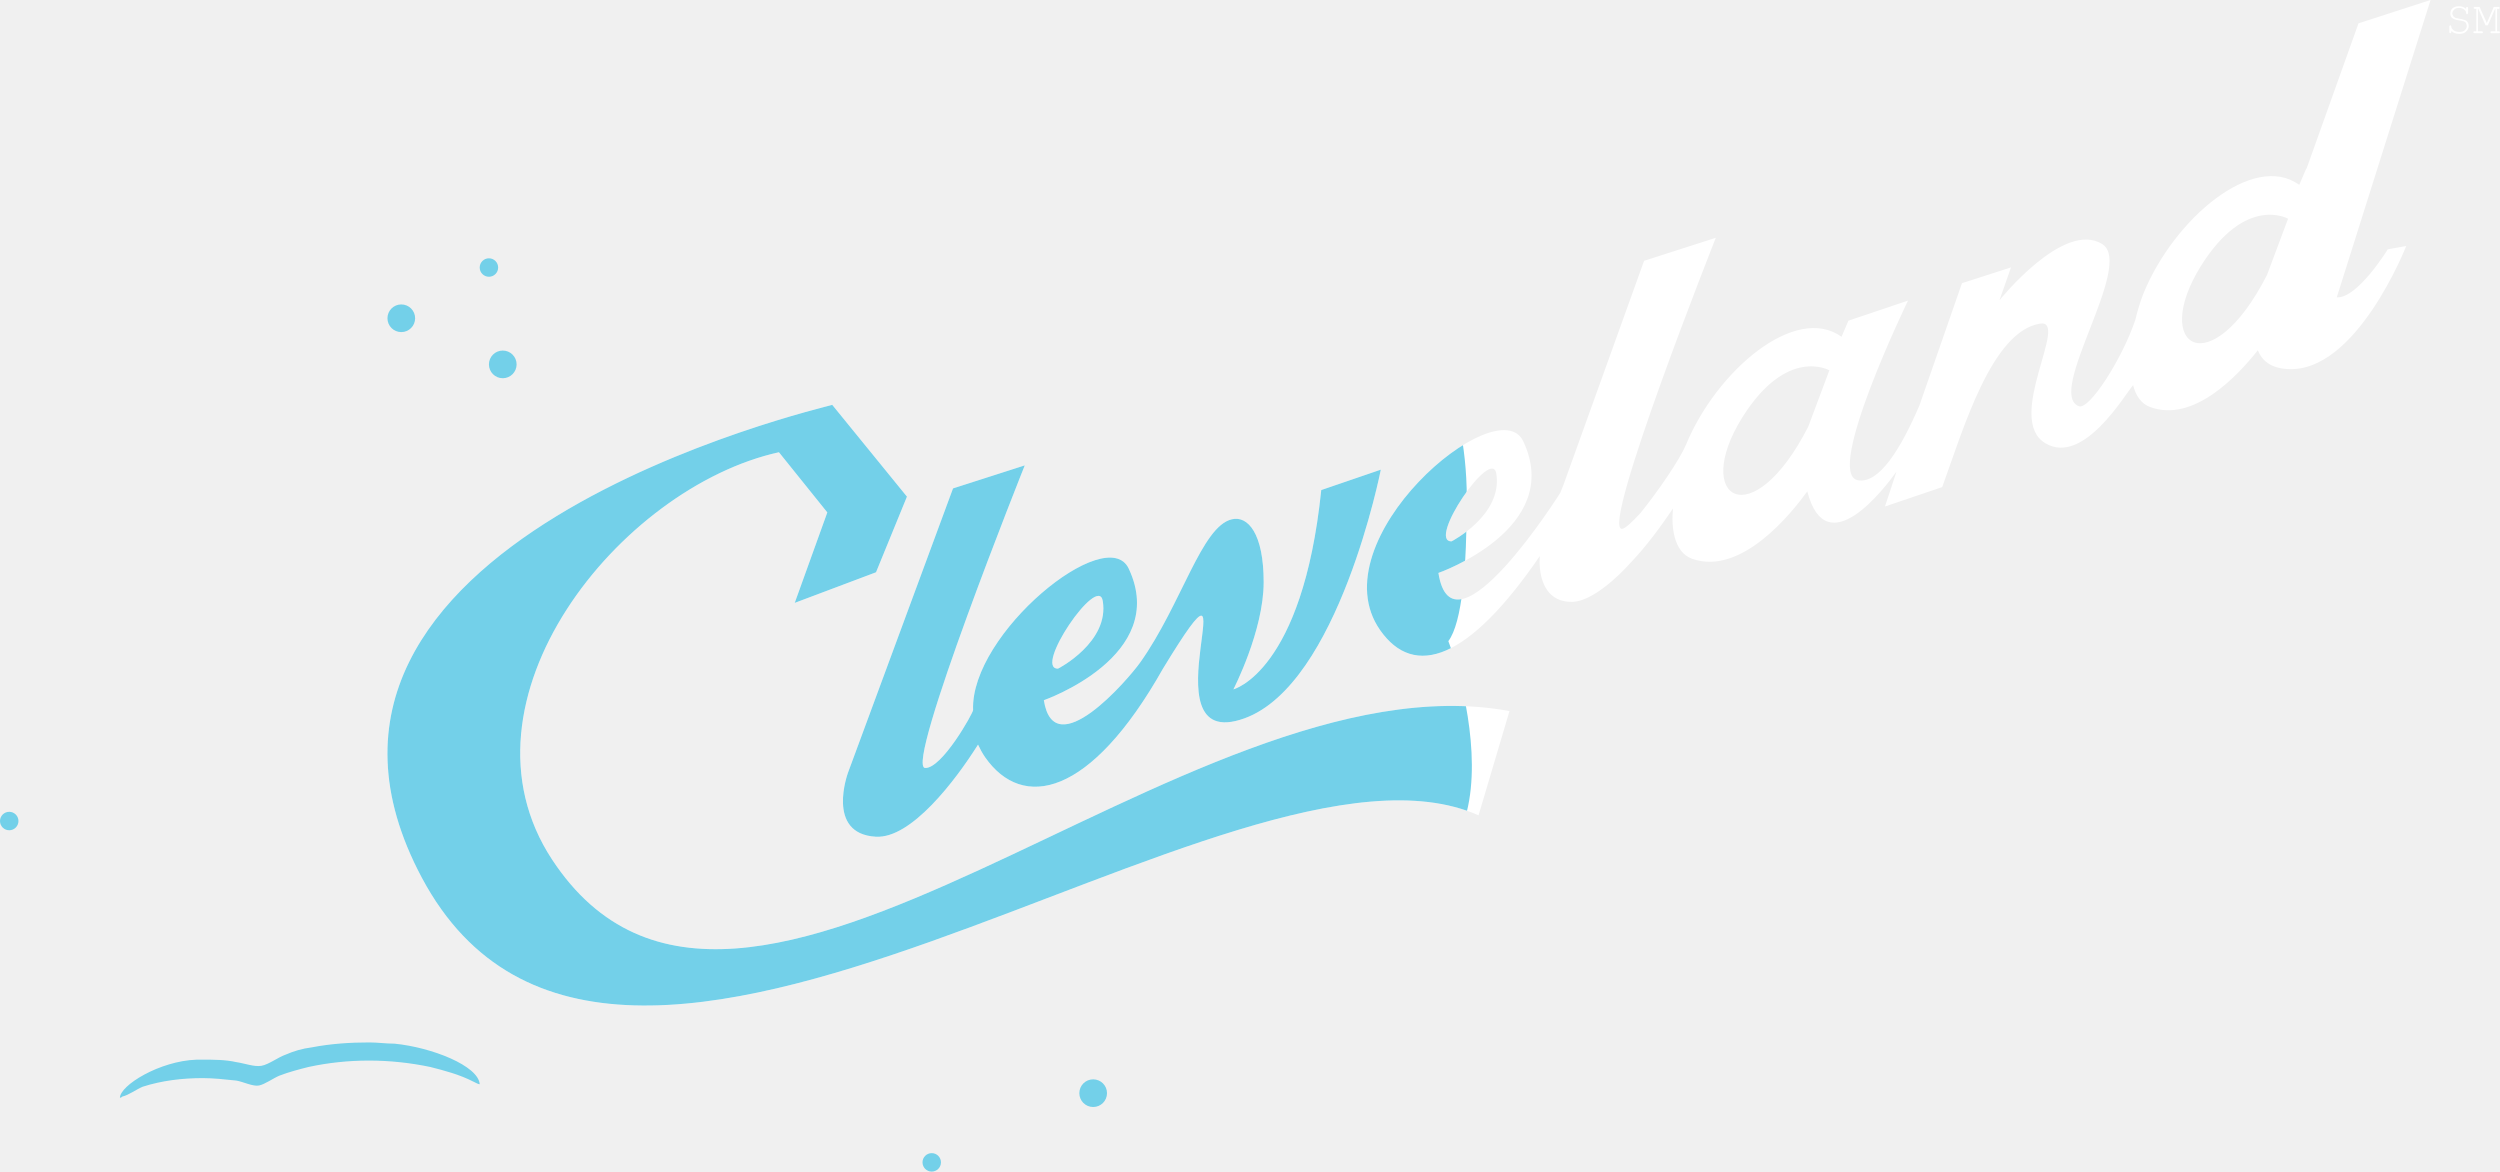
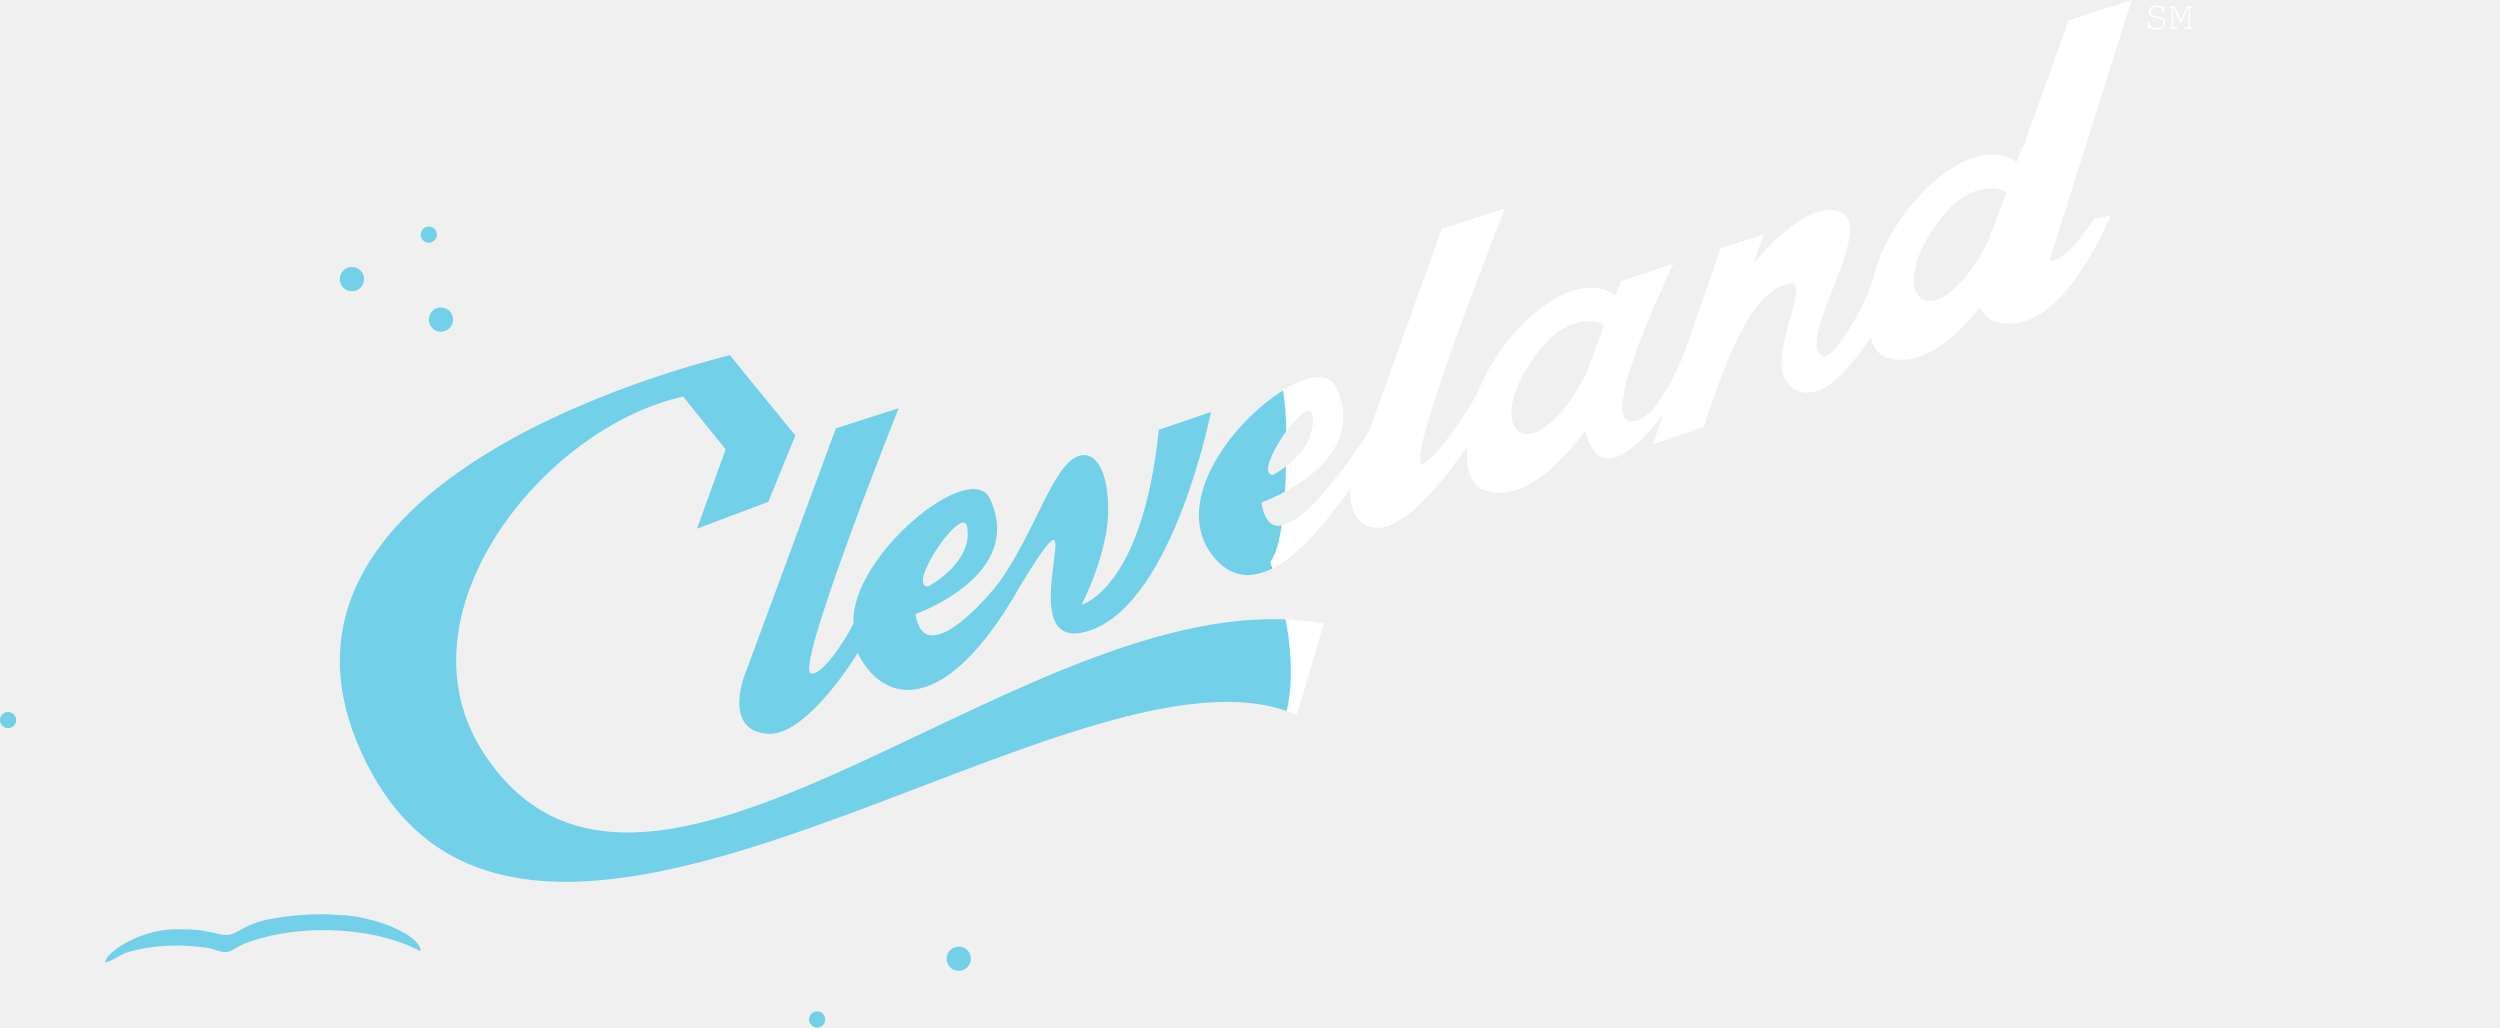
- <svg xmlns="http://www.w3.org/2000/svg" width="271" height="127" viewBox="0 0 271 127" fill="none">
-   <path d="M59.859 93.195C80.263 124.141 128.349 70.556 163.628 77.08L160.275 88.382C133.807 76.581 66.672 134.373 45.733 95.156C26.256 58.648 89.288 44.209 90.216 43.888L98.313 53.835L94.96 62.035L86.149 65.35L89.681 55.546L84.437 49.022C67.172 52.837 48.515 75.975 59.859 93.195ZM119.538 65.137C119.038 62.142 111.975 72.517 114.686 72.481C114.722 72.481 120.287 69.593 119.538 65.137ZM94.924 90.699C89.467 90.378 91.928 83.747 91.928 83.747L103.307 52.944L111.084 50.448C111.084 50.448 98.028 83.105 100.275 83.248C102.094 83.355 105.483 77.294 105.483 76.973C105.162 68.666 120.002 56.58 122.356 61.643C126.815 71.126 113.153 75.903 113.153 75.903C114.258 82.998 122.285 73.657 123.604 71.803C128.099 65.457 130.239 57.079 133.521 56.295C135.269 55.867 136.981 57.828 136.981 63.104C136.981 68.381 133.7 74.727 133.7 74.727C133.7 74.727 141.191 72.838 143.224 53.122L149.68 50.911C149.68 50.911 145.114 74.157 134.912 77.864C123.604 81.964 136.411 55.511 126.066 72.481C118.182 86.457 110.834 87.847 106.803 82.107C106.482 81.644 106.232 81.18 106.018 80.717C103.593 84.567 98.777 90.949 94.924 90.699ZM248.027 23.709C248.027 23.709 243.426 21.07 238.574 28.843C233.117 37.613 239.645 41.749 245.744 29.805L248.027 23.709ZM198.301 40.144C198.301 40.144 193.699 37.506 188.848 45.278C183.39 54.049 189.918 58.184 196.018 46.241L198.301 40.144ZM162.201 51.339C161.702 48.344 154.639 58.719 157.35 58.684C157.35 58.684 162.915 55.831 162.201 51.339ZM253.307 32.23C255.554 32.372 258.836 27.024 258.836 27.024L260.834 26.668C260.834 26.668 255.411 40.537 247.92 40.002C246.101 39.895 245.174 39.039 244.746 37.97C242.498 40.822 237.754 45.813 233.117 44.137C232.082 43.781 231.511 42.854 231.226 41.749C230.334 42.783 225.84 50.483 221.737 48.059C217.243 45.421 224.413 34.547 221.131 35.082C215.887 35.937 212.819 46.526 210.536 52.801L204.33 54.904L205.578 51.125C204.33 52.872 197.98 61.251 195.911 53.264C195.911 53.264 195.982 53.157 196.018 53.086C195.982 53.122 195.982 53.157 195.911 53.264C194.234 55.582 188.777 62.463 183.426 60.573C181.428 59.86 181.143 57.079 181.357 55.118C180.144 56.901 178.539 59.147 176.755 61.001C175.435 62.498 172.582 65.172 170.477 65.243C167.837 65.315 167.017 63.176 166.91 61.358C166.874 60.965 166.91 60.609 166.91 60.288C159.205 71.554 153.319 73.586 149.609 68.31C142.796 58.577 162.38 41.998 165.126 47.845C169.585 57.329 155.923 62.106 155.923 62.106C157.457 71.946 169.122 53.443 169.122 53.443L169.443 52.658L178.218 28.272L185.994 25.776C185.994 25.776 173.545 57.186 175.792 57.329C176.113 57.364 176.862 56.651 177.825 55.617C179.787 53.193 182.106 49.77 182.748 48.237C186.066 40.18 194.627 32.907 199.621 36.508L200.37 34.761L206.827 32.586C206.827 32.586 197.766 51.303 201.369 52.052C203.687 52.516 206.077 48.594 208.075 43.923L212.677 30.697L217.992 28.985L216.743 32.55C216.743 32.55 223.699 23.851 227.873 26.454C231.44 28.664 221.737 42.604 225.34 44.031C226.482 44.494 230.085 38.825 231.476 34.654C231.69 33.727 232.011 32.657 232.368 31.766C235.685 23.709 244.246 16.436 249.24 20.037L249.989 18.29H250.025L255.661 2.531L263.473 0L253.307 32.23ZM266.541 0.677C266.256 0.677 266.042 0.749 265.863 0.891C265.685 1.034 265.614 1.248 265.614 1.462C265.614 1.676 265.685 1.854 265.828 1.961C265.97 2.068 266.22 2.175 266.577 2.21C266.826 2.246 266.969 2.282 267.076 2.317C267.183 2.353 267.29 2.424 267.326 2.531C267.361 2.638 267.397 2.71 267.397 2.817C267.397 2.995 267.326 3.137 267.183 3.28C267.04 3.423 266.826 3.458 266.577 3.458C266.327 3.458 266.113 3.387 265.97 3.28C265.828 3.173 265.721 3.03 265.721 2.888C265.721 2.852 265.721 2.817 265.685 2.781C265.649 2.745 265.649 2.745 265.614 2.745C265.578 2.745 265.542 2.745 265.542 2.781C265.507 2.817 265.507 2.852 265.507 2.888V3.458C265.507 3.494 265.507 3.53 265.542 3.565C265.578 3.601 265.578 3.601 265.614 3.601C265.649 3.601 265.685 3.601 265.685 3.565C265.721 3.53 265.721 3.494 265.721 3.458V3.351C265.935 3.565 266.22 3.672 266.577 3.672C266.898 3.672 267.147 3.601 267.326 3.423C267.504 3.244 267.611 3.066 267.611 2.817C267.611 2.674 267.576 2.531 267.504 2.424C267.433 2.317 267.326 2.21 267.183 2.175C267.076 2.139 266.898 2.068 266.612 2.032C266.434 1.997 266.327 1.961 266.256 1.961C266.184 1.961 266.113 1.89 266.042 1.854C265.97 1.818 265.935 1.747 265.899 1.676C265.863 1.604 265.828 1.533 265.828 1.462C265.828 1.319 265.899 1.177 266.042 1.034C266.184 0.891 266.363 0.856 266.577 0.856C266.791 0.856 266.969 0.927 267.112 1.034C267.254 1.141 267.326 1.248 267.326 1.39C267.326 1.426 267.326 1.462 267.361 1.497C267.397 1.533 267.397 1.533 267.433 1.533C267.469 1.533 267.504 1.533 267.504 1.497C267.54 1.462 267.54 1.426 267.54 1.39V0.891C267.54 0.856 267.54 0.82 267.504 0.784C267.469 0.749 267.469 0.749 267.433 0.749C267.397 0.749 267.361 0.749 267.361 0.784C267.326 0.82 267.326 0.856 267.326 0.891V0.963C267.076 0.749 266.862 0.677 266.541 0.677ZM270.465 0.963H270.501V3.387H270.108C270.073 3.387 270.037 3.387 270.001 3.423C269.966 3.458 269.966 3.458 269.966 3.494C269.966 3.53 269.966 3.565 270.001 3.565C270.037 3.601 270.073 3.601 270.108 3.601H270.857C270.893 3.601 270.929 3.601 270.964 3.565C271 3.53 271 3.53 271 3.494C271 3.458 271 3.423 270.964 3.423C270.929 3.423 270.893 3.387 270.857 3.387H270.679V0.963H270.822C270.857 0.963 270.893 0.963 270.929 0.927C270.964 0.891 270.964 0.891 270.964 0.856C270.964 0.82 270.964 0.784 270.929 0.784C270.893 0.784 270.857 0.749 270.822 0.749H270.322L269.573 2.496L268.788 0.749H268.289C268.253 0.749 268.218 0.749 268.182 0.784C268.146 0.82 268.146 0.82 268.146 0.856C268.146 0.891 268.146 0.927 268.182 0.927C268.218 0.927 268.253 0.963 268.289 0.963H268.432V3.387H268.253C268.218 3.387 268.182 3.387 268.146 3.423C268.111 3.458 268.111 3.458 268.111 3.494C268.111 3.53 268.111 3.565 268.146 3.565C268.182 3.565 268.218 3.601 268.253 3.601H269.002C269.038 3.601 269.074 3.601 269.109 3.565C269.145 3.53 269.145 3.53 269.145 3.494C269.145 3.458 269.145 3.423 269.109 3.423C269.074 3.423 269.038 3.387 269.002 3.387H268.61V0.963H268.646L269.43 2.745H269.68L270.465 0.963Z" fill="white" />
+ <svg xmlns="http://www.w3.org/2000/svg" width="309" height="127" viewBox="0 0 309 127" fill="none">
+   <path d="M59.859 93.195C80.263 124.141 128.349 70.556 163.628 77.08L160.275 88.382C133.807 76.581 66.672 134.373 45.733 95.156C26.256 58.648 89.288 44.209 90.216 43.888L98.313 53.835L94.96 62.035L86.149 65.35L89.681 55.546L84.437 49.022C67.172 52.837 48.515 75.975 59.859 93.195ZM119.538 65.137C119.038 62.142 111.975 72.517 114.687 72.481C114.722 72.481 120.287 69.593 119.538 65.137ZM94.924 90.699C89.467 90.378 91.928 83.747 91.928 83.747L103.307 52.944L111.084 50.448C111.084 50.448 98.028 83.105 100.275 83.248C102.094 83.355 105.483 77.294 105.483 76.973C105.162 68.666 120.002 56.58 122.356 61.643C126.815 71.126 113.153 75.903 113.153 75.903C114.258 82.998 122.285 73.657 123.604 71.803C128.099 65.457 130.239 57.079 133.521 56.295C135.269 55.867 136.981 57.828 136.981 63.104C136.981 68.381 133.7 74.727 133.7 74.727C133.7 74.727 141.191 72.838 143.224 53.122L149.68 50.911C149.68 50.911 145.114 74.157 134.912 77.864C123.604 81.964 136.411 55.511 126.066 72.481C118.182 86.457 110.834 87.847 106.803 82.107C106.482 81.644 106.232 81.18 106.018 80.717C103.593 84.567 98.777 90.949 94.924 90.699ZM248.027 23.709C248.027 23.709 243.426 21.07 238.574 28.843C233.117 37.613 239.645 41.749 245.744 29.805L248.027 23.709ZM198.301 40.144C198.301 40.144 193.699 37.506 188.848 45.278C183.39 54.049 189.918 58.184 196.018 46.241L198.301 40.144ZM162.201 51.339C161.702 48.344 154.639 58.719 157.35 58.684C157.35 58.684 162.915 55.831 162.201 51.339ZM253.307 32.23C255.554 32.372 258.836 27.024 258.836 27.024L260.834 26.668C260.834 26.668 255.411 40.537 247.92 40.002C246.101 39.895 245.174 39.039 244.746 37.97C242.498 40.822 237.754 45.813 233.117 44.137C232.082 43.781 231.511 42.854 231.226 41.749C230.334 42.783 225.84 50.483 221.737 48.059C217.243 45.421 224.413 34.547 221.131 35.082C215.887 35.937 212.819 46.526 210.536 52.801L204.33 54.904L205.578 51.125C204.33 52.872 197.98 61.251 195.911 53.264C195.911 53.264 195.982 53.157 196.018 53.086C195.982 53.122 195.982 53.157 195.911 53.264C194.234 55.582 188.777 62.463 183.426 60.573C181.428 59.86 181.143 57.079 181.357 55.118C180.144 56.901 178.539 59.147 176.755 61.001C175.435 62.498 172.582 65.172 170.477 65.243C167.837 65.315 167.017 63.176 166.91 61.358C166.874 60.965 166.91 60.609 166.91 60.288C159.205 71.554 153.319 73.586 149.609 68.31C142.796 58.577 162.38 41.998 165.126 47.845C169.585 57.329 155.923 62.106 155.923 62.106C157.457 71.946 169.122 53.443 169.122 53.443L169.443 52.658L178.218 28.272L185.994 25.776C185.994 25.776 173.545 57.186 175.792 57.329C176.113 57.364 176.862 56.651 177.825 55.617C179.787 53.193 182.106 49.77 182.748 48.237C186.066 40.18 194.627 32.907 199.621 36.508L200.37 34.761L206.827 32.586C206.827 32.586 197.766 51.303 201.369 52.052C203.687 52.516 206.077 48.594 208.075 43.923L212.677 30.697L217.992 28.985L216.743 32.55C216.743 32.55 223.699 23.851 227.873 26.454C231.44 28.664 221.737 42.604 225.34 44.031C226.482 44.494 230.085 38.825 231.476 34.654C231.69 33.727 232.011 32.657 232.368 31.766C235.685 23.709 244.246 16.436 249.24 20.037L249.989 18.29H250.025L255.661 2.531L263.473 0L253.307 32.23ZM266.541 0.677C266.256 0.677 266.042 0.749 265.863 0.891C265.685 1.034 265.614 1.248 265.614 1.462C265.614 1.676 265.685 1.854 265.828 1.961C265.97 2.068 266.22 2.175 266.577 2.21C266.826 2.246 266.969 2.282 267.076 2.317C267.183 2.353 267.29 2.424 267.326 2.531C267.361 2.638 267.397 2.71 267.397 2.817C267.397 2.995 267.326 3.137 267.183 3.28C267.04 3.423 266.826 3.458 266.577 3.458C266.327 3.458 266.113 3.387 265.97 3.28C265.828 3.173 265.721 3.03 265.721 2.888C265.721 2.852 265.721 2.817 265.685 2.781C265.649 2.745 265.649 2.745 265.614 2.745C265.578 2.745 265.542 2.745 265.542 2.781C265.507 2.817 265.507 2.852 265.507 2.888V3.458C265.507 3.494 265.507 3.53 265.542 3.565C265.578 3.601 265.578 3.601 265.614 3.601C265.649 3.601 265.685 3.601 265.685 3.565C265.721 3.53 265.721 3.494 265.721 3.458V3.351C265.935 3.565 266.22 3.672 266.577 3.672C266.898 3.672 267.147 3.601 267.326 3.423C267.504 3.244 267.611 3.066 267.611 2.817C267.611 2.674 267.576 2.531 267.504 2.424C267.433 2.317 267.326 2.21 267.183 2.175C267.076 2.139 266.898 2.068 266.612 2.032C266.434 1.997 266.327 1.961 266.256 1.961C266.184 1.961 266.113 1.89 266.042 1.854C265.97 1.818 265.935 1.747 265.899 1.676C265.863 1.604 265.828 1.533 265.828 1.462C265.828 1.319 265.899 1.177 266.042 1.034C266.184 0.891 266.363 0.856 266.577 0.856C266.791 0.856 266.969 0.927 267.112 1.034C267.254 1.141 267.326 1.248 267.326 1.39C267.326 1.426 267.326 1.462 267.361 1.497C267.397 1.533 267.397 1.533 267.433 1.533C267.469 1.533 267.504 1.533 267.504 1.497C267.54 1.462 267.54 1.426 267.54 1.39V0.891C267.54 0.856 267.54 0.82 267.504 0.784C267.469 0.749 267.469 0.749 267.433 0.749C267.397 0.749 267.361 0.749 267.361 0.784C267.326 0.82 267.326 0.856 267.326 0.891V0.963C267.076 0.749 266.862 0.677 266.541 0.677ZM270.465 0.963H270.501V3.387H270.108C270.073 3.387 270.037 3.387 270.001 3.423C269.966 3.458 269.966 3.458 269.966 3.494C269.966 3.53 269.966 3.565 270.001 3.565C270.037 3.601 270.073 3.601 270.108 3.601H270.857C270.893 3.601 270.929 3.601 270.964 3.565C271 3.53 271 3.53 271 3.494C271 3.458 271 3.423 270.964 3.423C270.929 3.423 270.893 3.387 270.857 3.387H270.679V0.963H270.822C270.857 0.963 270.893 0.963 270.929 0.927C270.964 0.891 270.964 0.891 270.964 0.856C270.964 0.82 270.964 0.784 270.929 0.784C270.893 0.784 270.857 0.749 270.822 0.749H270.322L269.573 2.496L268.788 0.749H268.289C268.253 0.749 268.218 0.749 268.182 0.784C268.146 0.82 268.146 0.82 268.146 0.856C268.146 0.891 268.146 0.927 268.182 0.927C268.218 0.927 268.253 0.963 268.289 0.963H268.432V3.387H268.253C268.218 3.387 268.182 3.387 268.146 3.423C268.111 3.458 268.111 3.458 268.111 3.494C268.111 3.53 268.111 3.565 268.146 3.565C268.182 3.565 268.218 3.601 268.253 3.601H269.002C269.038 3.601 269.074 3.601 269.109 3.565C269.145 3.53 269.145 3.53 269.145 3.494C269.145 3.458 269.145 3.423 269.109 3.423C269.074 3.423 269.038 3.387 269.002 3.387H268.61V0.963H268.646L269.43 2.745H269.68L270.465 0.963Z" fill="white" />
  <path d="M42.77 113.133C41.86 113.133 40.95 113 40.04 113C37.96 113 35.88 113.133 33.8 113.533C32.76 113.667 31.85 113.933 30.94 114.333C30.16 114.6 29.12 115.4 28.34 115.533C27.56 115.667 26.52 115.267 25.61 115.133C24.44 114.867 23.14 114.867 21.97 114.867C21.71 114.867 21.58 114.867 21.32 114.867C17.29 115 13 117.667 13 119C13 119 13.13 119 13.26 118.867C13.91 118.733 14.82 118.067 15.47 117.8C17.55 117.133 19.76 116.867 21.97 116.867C23.14 116.867 24.31 117 25.61 117.133C26.39 117.267 27.43 117.8 28.08 117.667C28.73 117.533 29.64 116.867 30.29 116.6C31.33 116.2 32.37 115.933 33.41 115.667C37.7 114.733 42.25 114.733 46.67 115.667C48.23 116.067 49.79 116.467 51.35 117.267C51.61 117.4 51.87 117.533 52 117.533C51.87 115.533 46.8 113.533 42.77 113.133Z" fill="#73D0E9" />
  <mask id="mask0" mask-type="alpha" maskUnits="userSpaceOnUse" x="33" y="18" width="128" height="101">
    <path d="M159 54C159 48 157.667 43.5 157 42L149 41L112.5 18.5L33 54C35.5 73 40.6 111.3 41 112.5C41.4 113.7 79.167 117.333 98 119L161 99.5L159 88C160.6 81.6 158.333 73 157 69.5C158.5 67.5 159 61.5 159 54Z" fill="#C4C4C4" />
  </mask>
  <g mask="url(#mask0)">
    <path d="M59.859 93.195C80.263 124.141 128.349 70.556 163.628 77.08L160.275 88.382C133.807 76.581 66.672 134.373 45.733 95.156C26.256 58.648 89.288 44.209 90.216 43.888L98.313 53.835L94.96 62.035L86.149 65.35L89.681 55.546L84.437 49.022C67.172 52.837 48.515 75.975 59.859 93.195ZM119.538 65.137C119.038 62.142 111.975 72.517 114.686 72.481C114.722 72.481 120.287 69.593 119.538 65.137ZM94.924 90.699C89.467 90.378 91.928 83.747 91.928 83.747L103.307 52.944L111.084 50.448C111.084 50.448 98.028 83.105 100.275 83.248C102.094 83.355 105.483 77.294 105.483 76.973C105.162 68.666 120.002 56.58 122.356 61.643C126.815 71.126 113.153 75.903 113.153 75.903C114.258 82.998 122.285 73.657 123.604 71.803C128.099 65.457 130.239 57.079 133.521 56.295C135.269 55.867 136.981 57.828 136.981 63.104C136.981 68.381 133.7 74.727 133.7 74.727C133.7 74.727 141.191 72.838 143.224 53.122L149.68 50.911C149.68 50.911 145.114 74.157 134.912 77.864C123.604 81.964 136.411 55.511 126.066 72.481C118.182 86.457 110.834 87.847 106.803 82.107C106.482 81.644 106.232 81.18 106.018 80.717C103.593 84.567 98.777 90.949 94.924 90.699ZM248.027 23.709C248.027 23.709 243.426 21.07 238.574 28.843C233.117 37.613 239.645 41.749 245.744 29.805L248.027 23.709ZM198.301 40.144C198.301 40.144 193.699 37.506 188.848 45.278C183.39 54.049 189.918 58.184 196.018 46.241L198.301 40.144ZM162.201 51.339C161.702 48.344 154.639 58.719 157.35 58.684C157.35 58.684 162.915 55.831 162.201 51.339ZM253.307 32.23C255.554 32.372 258.836 27.024 258.836 27.024L260.834 26.668C260.834 26.668 255.411 40.537 247.92 40.002C246.101 39.895 245.174 39.039 244.746 37.97C242.498 40.822 237.754 45.813 233.117 44.137C232.082 43.781 231.511 42.854 231.226 41.749C230.334 42.783 225.84 50.483 221.737 48.059C217.243 45.421 224.413 34.547 221.131 35.082C215.887 35.937 212.819 46.526 210.536 52.801L204.33 54.904L205.578 51.125C204.33 52.872 197.98 61.251 195.911 53.264C195.911 53.264 195.982 53.157 196.018 53.086C195.982 53.122 195.982 53.157 195.911 53.264C194.234 55.582 188.777 62.463 183.426 60.573C181.428 59.86 181.143 57.079 181.357 55.118C180.144 56.901 178.539 59.147 176.755 61.001C175.435 62.498 172.582 65.172 170.477 65.243C167.837 65.315 167.017 63.176 166.91 61.358C166.874 60.965 166.91 60.609 166.91 60.288C159.205 71.554 153.319 73.586 149.609 68.31C142.796 58.577 162.38 41.998 165.126 47.845C169.585 57.329 155.923 62.106 155.923 62.106C157.457 71.946 169.122 53.443 169.122 53.443L169.443 52.658L178.218 28.272L185.994 25.776C185.994 25.776 173.545 57.186 175.792 57.329C176.113 57.364 176.862 56.651 177.825 55.617C179.787 53.193 182.106 49.77 182.748 48.237C186.066 40.18 194.627 32.907 199.621 36.508L200.37 34.761L206.827 32.586C206.827 32.586 197.766 51.303 201.369 52.052C203.687 52.516 206.077 48.594 208.075 43.923L212.677 30.697L217.992 28.985L216.743 32.55C216.743 32.55 223.699 23.851 227.873 26.454C231.44 28.664 221.737 42.604 225.34 44.031C226.482 44.494 230.085 38.825 231.476 34.654C231.69 33.727 232.011 32.657 232.368 31.766C235.685 23.709 244.246 16.436 249.24 20.037L249.989 18.29H250.025L255.661 2.531L263.473 0L253.307 32.23ZM266.541 0.677C266.256 0.677 266.042 0.749 265.863 0.891C265.685 1.034 265.614 1.248 265.614 1.462C265.614 1.676 265.685 1.854 265.828 1.961C265.97 2.068 266.22 2.175 266.577 2.21C266.826 2.246 266.969 2.282 267.076 2.317C267.183 2.353 267.29 2.424 267.326 2.531C267.361 2.638 267.397 2.71 267.397 2.817C267.397 2.995 267.326 3.137 267.183 3.28C267.04 3.423 266.826 3.458 266.577 3.458C266.327 3.458 266.113 3.387 265.97 3.28C265.828 3.173 265.721 3.03 265.721 2.888C265.721 2.852 265.721 2.817 265.685 2.781C265.649 2.745 265.649 2.745 265.614 2.745C265.578 2.745 265.542 2.745 265.542 2.781C265.507 2.817 265.507 2.852 265.507 2.888V3.458C265.507 3.494 265.507 3.53 265.542 3.565C265.578 3.601 265.578 3.601 265.614 3.601C265.649 3.601 265.685 3.601 265.685 3.565C265.721 3.53 265.721 3.494 265.721 3.458V3.351C265.935 3.565 266.22 3.672 266.577 3.672C266.898 3.672 267.147 3.601 267.326 3.423C267.504 3.244 267.611 3.066 267.611 2.817C267.611 2.674 267.576 2.531 267.504 2.424C267.433 2.317 267.326 2.21 267.183 2.175C267.076 2.139 266.898 2.068 266.612 2.032C266.434 1.997 266.327 1.961 266.256 1.961C266.184 1.961 266.113 1.89 266.042 1.854C265.97 1.818 265.935 1.747 265.899 1.676C265.863 1.604 265.828 1.533 265.828 1.462C265.828 1.319 265.899 1.177 266.042 1.034C266.184 0.891 266.363 0.856 266.577 0.856C266.791 0.856 266.969 0.927 267.112 1.034C267.254 1.141 267.326 1.248 267.326 1.39C267.326 1.426 267.326 1.462 267.361 1.497C267.397 1.533 267.397 1.533 267.433 1.533C267.469 1.533 267.504 1.533 267.504 1.497C267.54 1.462 267.54 1.426 267.54 1.39V0.891C267.54 0.856 267.54 0.82 267.504 0.784C267.469 0.749 267.469 0.749 267.433 0.749C267.397 0.749 267.361 0.749 267.361 0.784C267.326 0.82 267.326 0.856 267.326 0.891V0.963C267.076 0.749 266.862 0.677 266.541 0.677ZM270.465 0.963H270.501V3.387H270.108C270.073 3.387 270.037 3.387 270.001 3.423C269.966 3.458 269.966 3.458 269.966 3.494C269.966 3.53 269.966 3.565 270.001 3.565C270.037 3.601 270.073 3.601 270.108 3.601H270.857C270.893 3.601 270.929 3.601 270.964 3.565C271 3.53 271 3.53 271 3.494C271 3.458 271 3.423 270.964 3.423C270.929 3.423 270.893 3.387 270.857 3.387H270.679V0.963H270.822C270.857 0.963 270.893 0.963 270.929 0.927C270.964 0.891 270.964 0.891 270.964 0.856C270.964 0.82 270.964 0.784 270.929 0.784C270.893 0.784 270.857 0.749 270.822 0.749H270.322L269.573 2.496L268.788 0.749H268.289C268.253 0.749 268.218 0.749 268.182 0.784C268.146 0.82 268.146 0.82 268.146 0.856C268.146 0.891 268.146 0.927 268.182 0.927C268.218 0.927 268.253 0.963 268.289 0.963H268.432V3.387H268.253C268.218 3.387 268.182 3.387 268.146 3.423C268.111 3.458 268.111 3.458 268.111 3.494C268.111 3.53 268.111 3.565 268.146 3.565C268.182 3.565 268.218 3.601 268.253 3.601H269.002C269.038 3.601 269.074 3.601 269.109 3.565C269.145 3.53 269.145 3.53 269.145 3.494C269.145 3.458 269.145 3.423 269.109 3.423C269.074 3.423 269.038 3.387 269.002 3.387H268.61V0.963H268.646L269.43 2.745H269.68L270.465 0.963Z" fill="#73D0E9" />
  </g>
  <circle cx="53" cy="29" r="1" fill="#73D0E9" />
  <circle cx="43.5" cy="34.5" r="1.5" fill="#73D0E9" />
  <circle cx="54.5" cy="39.5" r="1.5" fill="#73D0E9" />
  <circle cx="1" cy="89" r="1" fill="#73D0E9" />
  <circle cx="118.5" cy="118.5" r="1.5" fill="#73D0E9" />
  <circle cx="101" cy="126" r="1" fill="#73D0E9" />
</svg>
